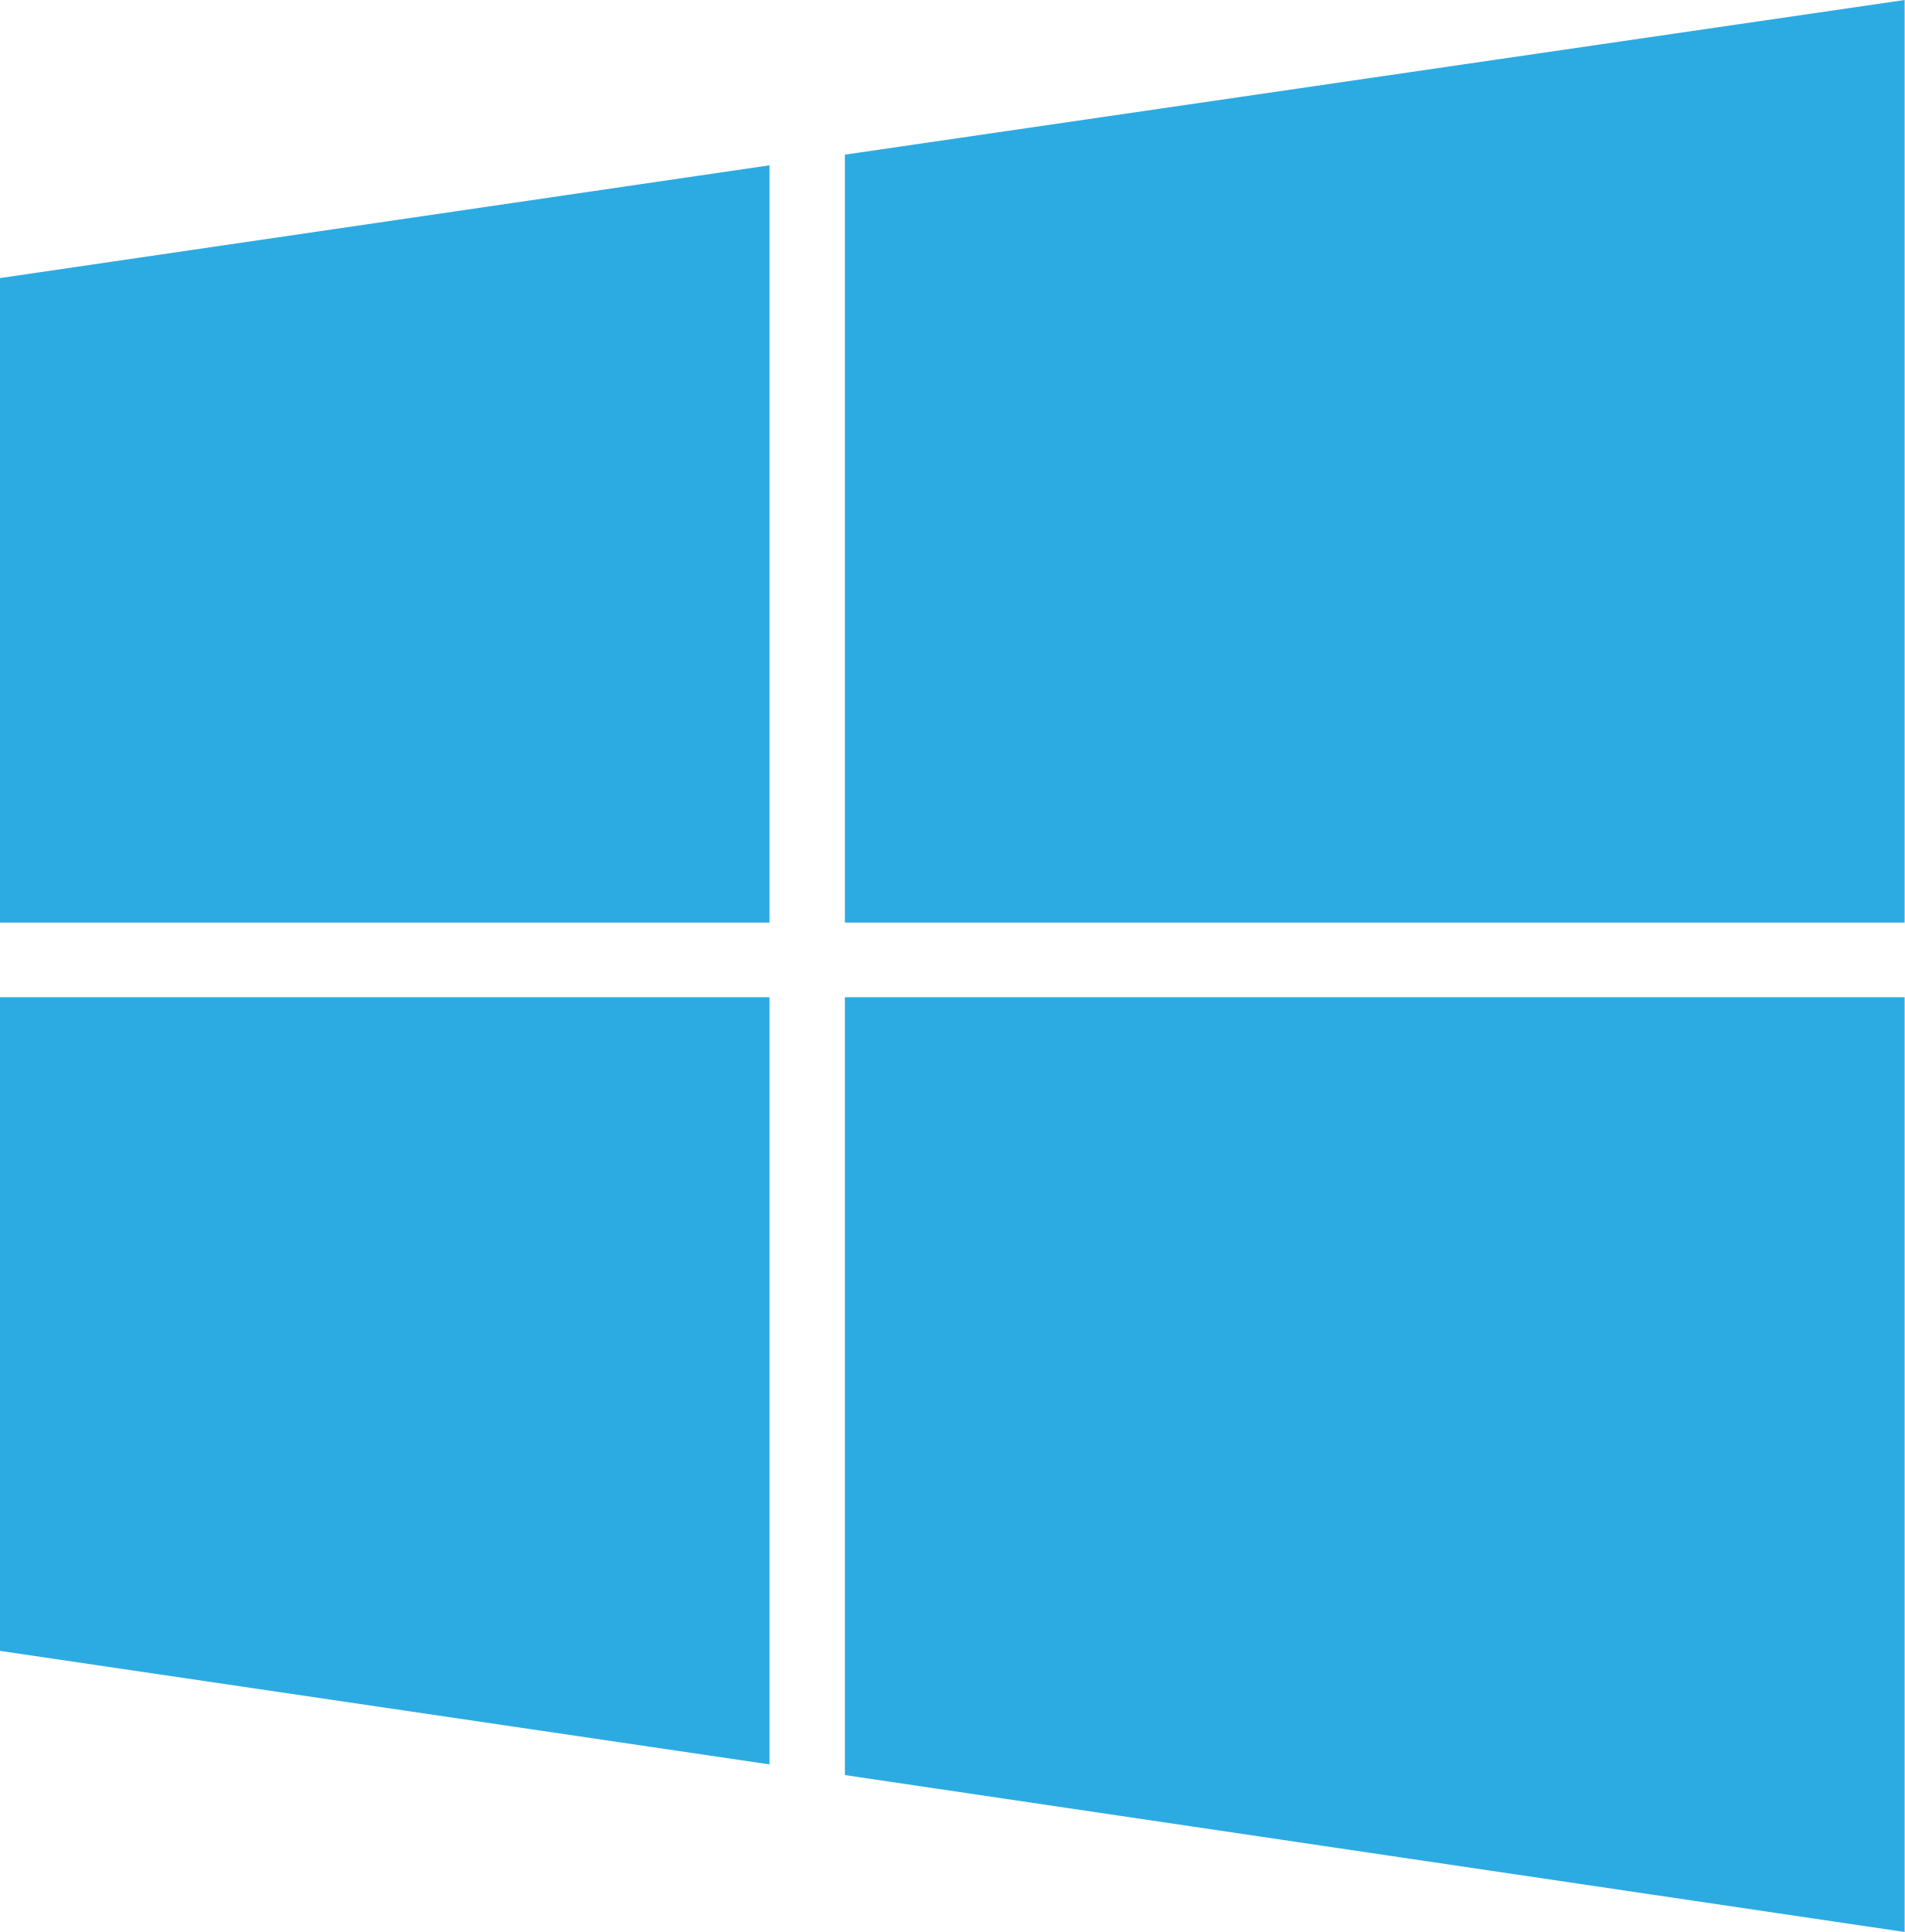
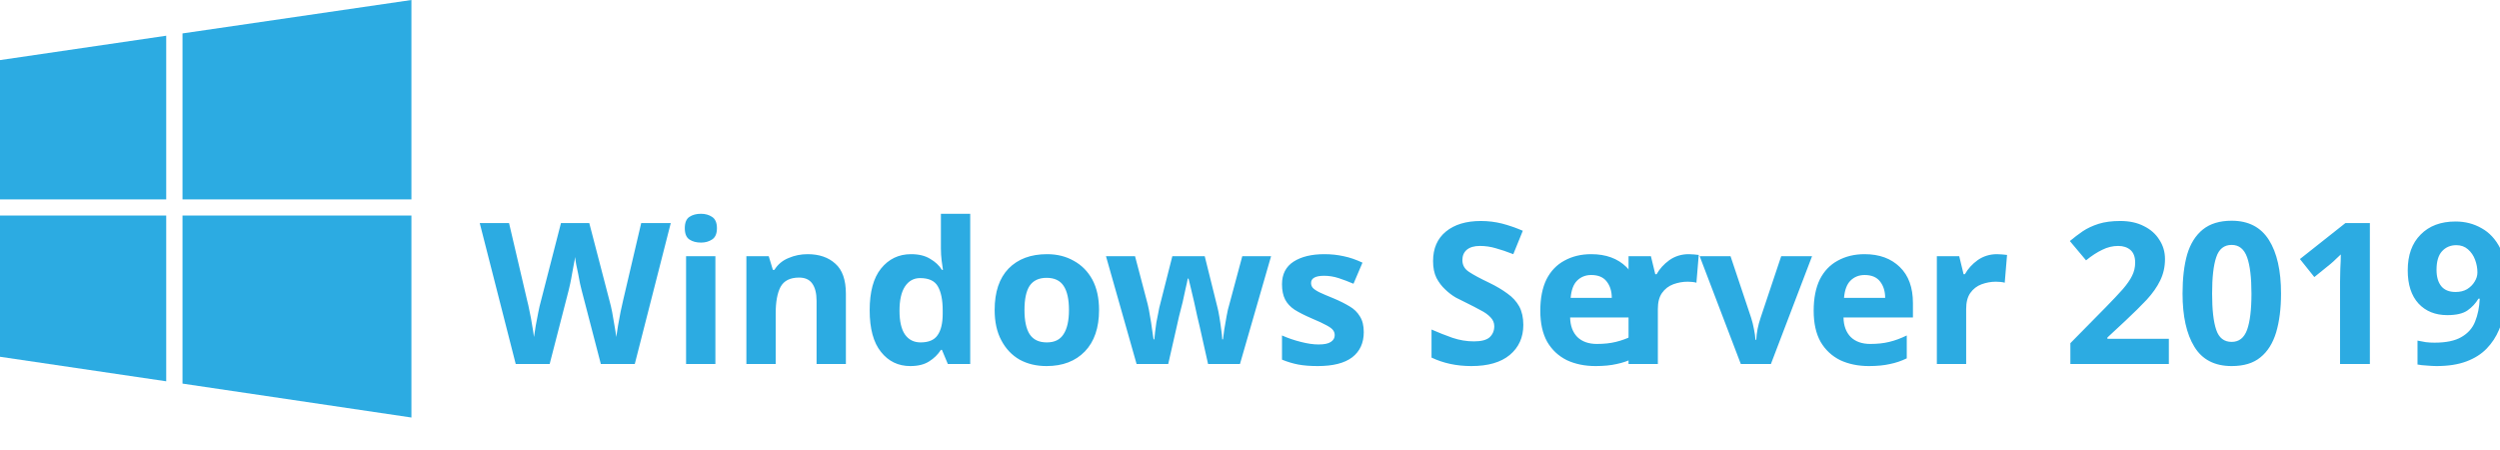
- <svg xmlns="http://www.w3.org/2000/svg" id="e79887ad-ae90-444d-be92-8b26058c2c20" data-name="Layer 1" width="25" height="25.36" viewBox="0 0 25 25.36">
-   <polygon id="ed04398e-e351-4e13-92ac-d17b7e39dad1" data-name="svg 23" points="25 12.11 25 0 11.09 2.03 11.09 12.11 25 12.11" fill="#2cabe2" />
-   <polygon id="bd66cd73-f8db-45c9-8a25-c5583f02c556" data-name="svg 24" points="10.1 2.17 0 3.65 0 12.11 10.1 12.11 10.1 2.17" fill="#2cabe2" />
-   <polygon id="a50d5001-1b68-4160-afe8-2d7ac6e76e94" data-name="svg 25" points="0 13.09 0 21.67 10.1 23.16 10.1 13.09 0 13.09" fill="#2cabe2" />
-   <polygon id="b54a1330-9954-42e2-9929-bda59cefc7b3" data-name="svg 26" points="11.09 23.3 25 25.36 25 13.09 11.09 13.09 11.09 23.3" fill="#2cabe2" />
+ <svg xmlns="http://www.w3.org/2000/svg" id="b586d833-c6e5-4a21-822a-be28cafda850" data-name="bd4e7275-5ed8-4a47-960f-b9e0d4d1335c" width="151.85" height="27.28" viewBox="0 0 151.85 27.28">
+   <polygon id="ebd89a28-0b85-47bb-a647-c5aa00989527" data-name="f5f2a4a3-945a-41cb-9778-50d6da164020" points="25 12.11 25 0 11.09 2.03 11.09 12.11 25 12.11" fill="#2cabe2" />
+   <polygon id="af077fd1-5915-4e06-91af-089e34af7ed7" data-name="eb4fa392-9cd2-4002-a8bc-0d7015afa0f4" points="10.1 2.17 0 3.65 0 12.11 10.1 12.11 10.1 2.17" fill="#2cabe2" />
+   <polygon id="bba54a1d-33ff-46fd-ab7c-ffb2e1103ec5" data-name="b2aec1af-42de-45c5-8be9-0f0c23b94a63" points="0 13.09 0 21.67 10.1 23.16 10.1 13.09 0 13.09" fill="#2cabe2" />
+   <polygon id="a4e03e19-1c3c-40cd-9503-6d61da25a265" data-name="f2768838-d221-4df7-a4c4-e22b192c8945" points="11.09 23.3 25 25.36 25 13.09 11.09 13.09 11.09 23.3" fill="#2cabe2" />
+   <g style="isolation: isolate">
+     <text transform="translate(29.15 22.11)" font-size="12" fill="#2cabe2" font-family="SegoeUI-Bold, Segoe UI" font-weight="700" style="isolation: isolate">Windows Se</text>
+     <text transform="translate(98.02 22.11)" font-size="12" fill="#2cabe2" font-family="SegoeUI-Bold, Segoe UI" font-weight="700" letter-spacing="0.04em" style="isolation: isolate">r</text>
+     <text transform="translate(103.28 22.11)" font-size="12" fill="#2cabe2" font-family="SegoeUI-Bold, Segoe UI" font-weight="700" letter-spacing="-0.01em" style="isolation: isolate">v</text>
+     <text transform="translate(109.66 22.11)" font-size="12" fill="#2cabe2" font-family="SegoeUI-Bold, Segoe UI" font-weight="700" style="isolation: isolate">er 2019</text>
+   </g>
</svg>
